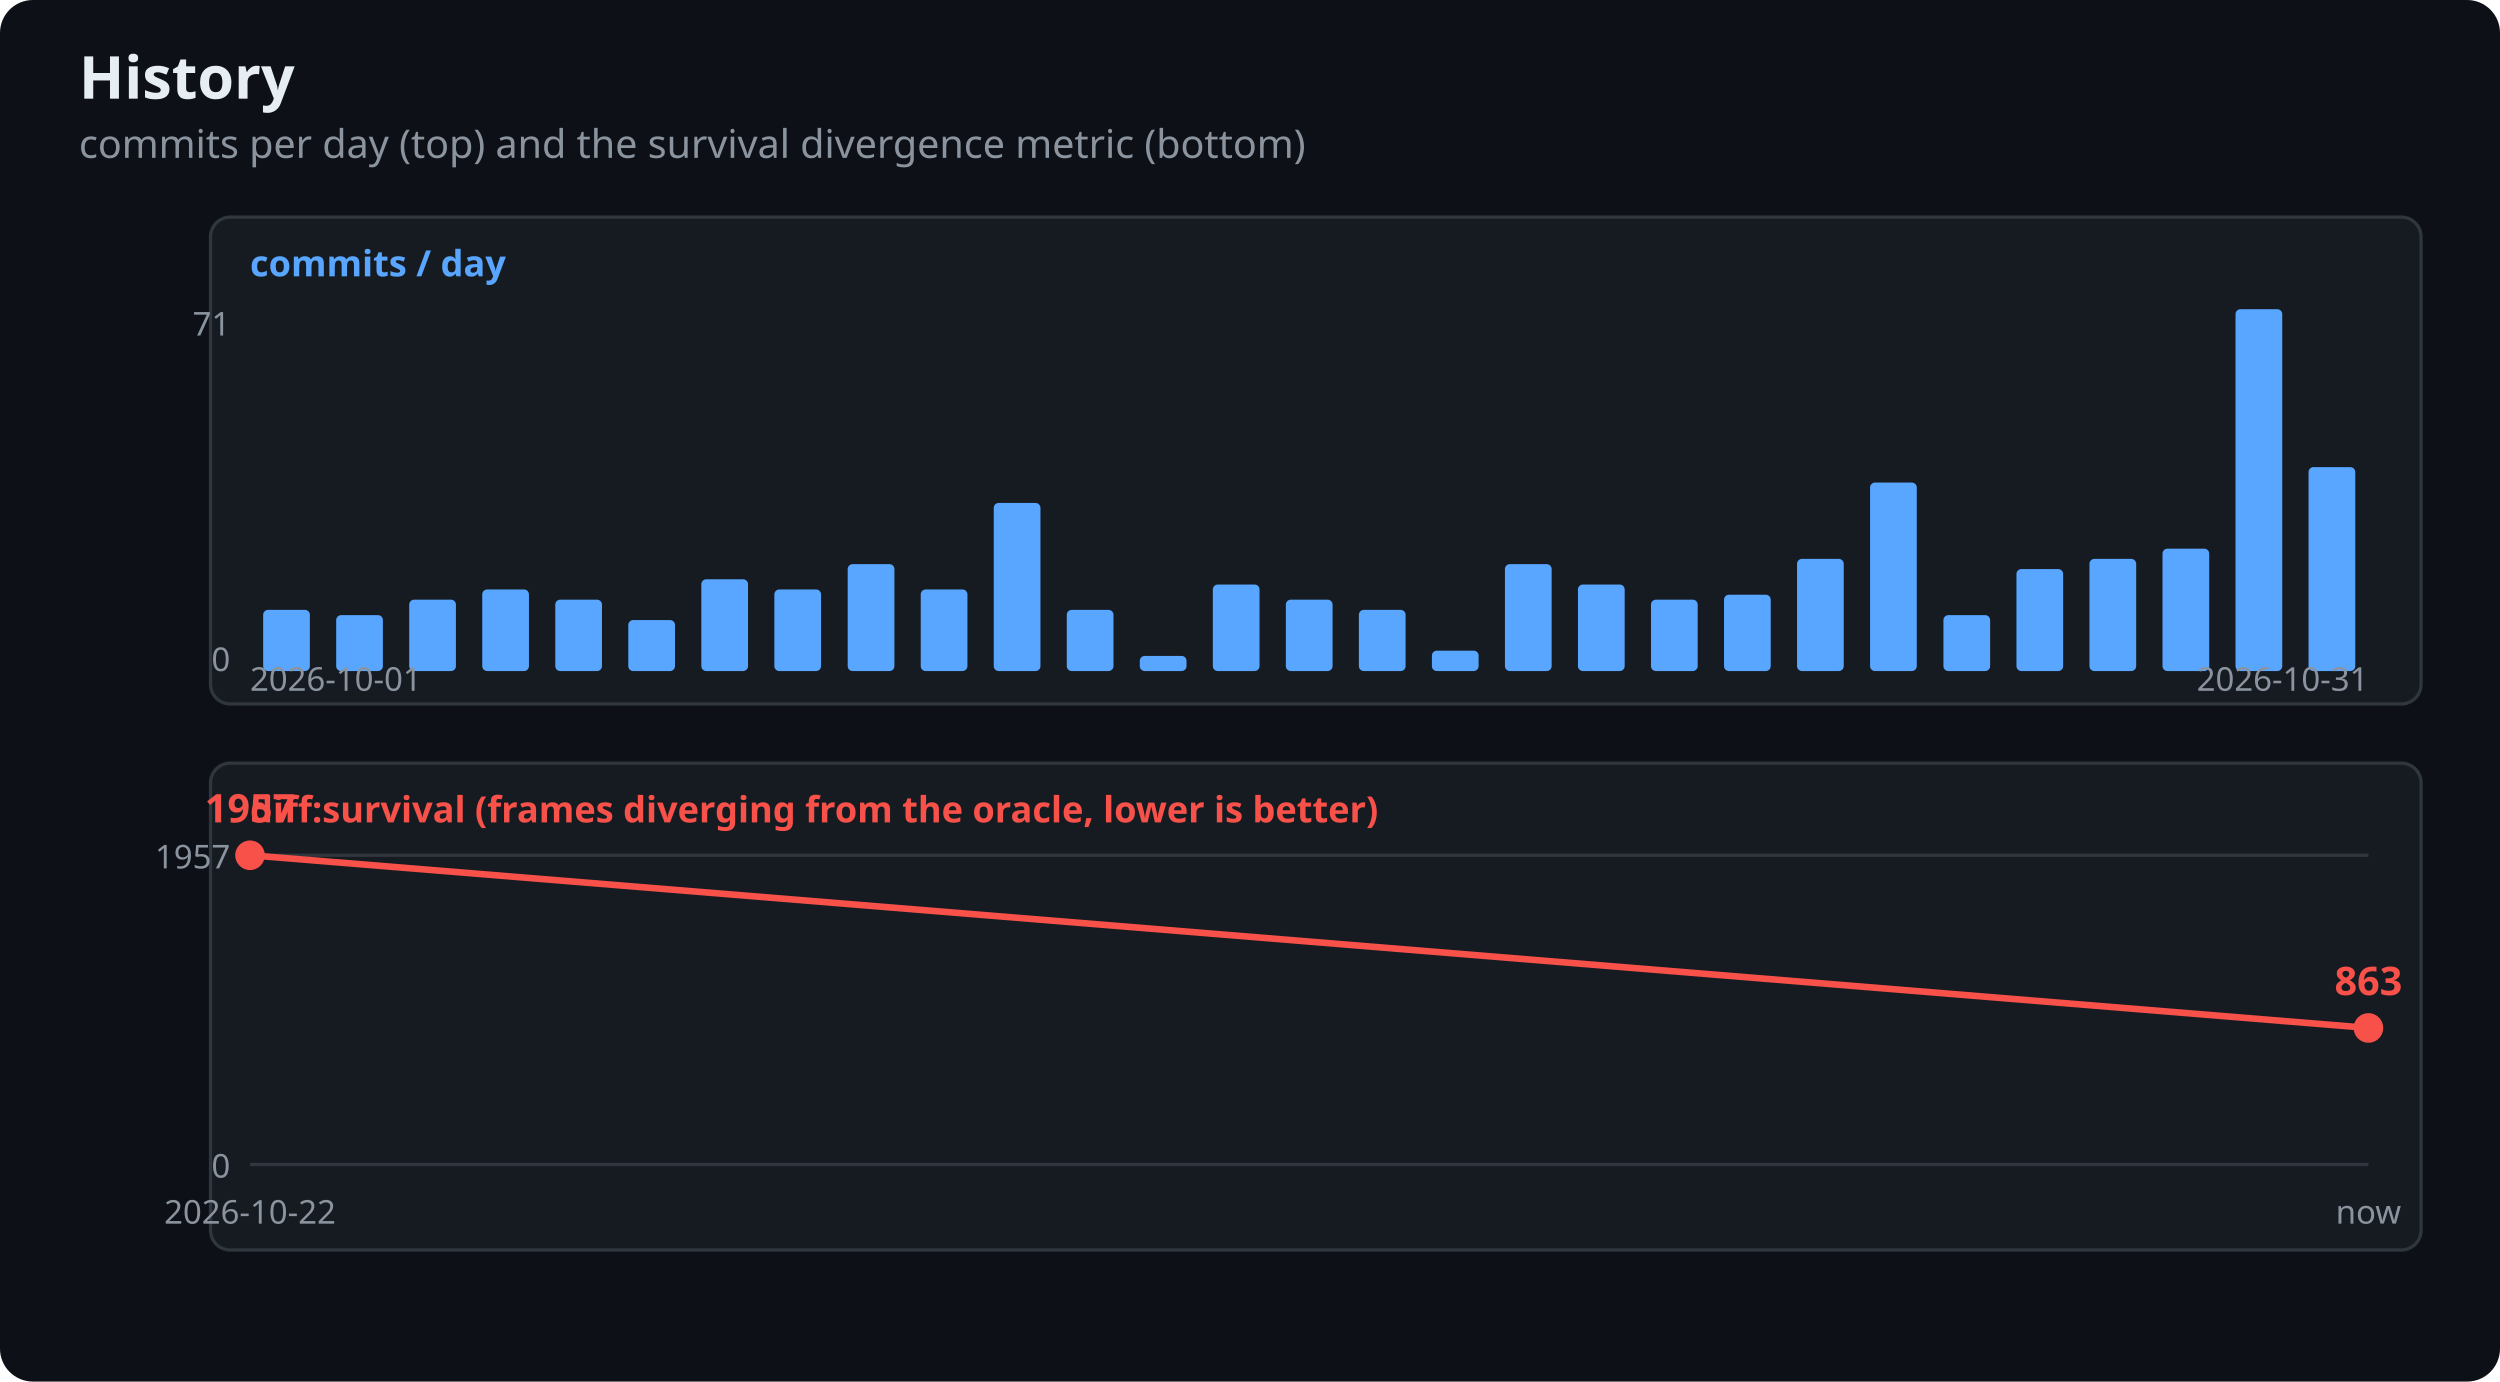
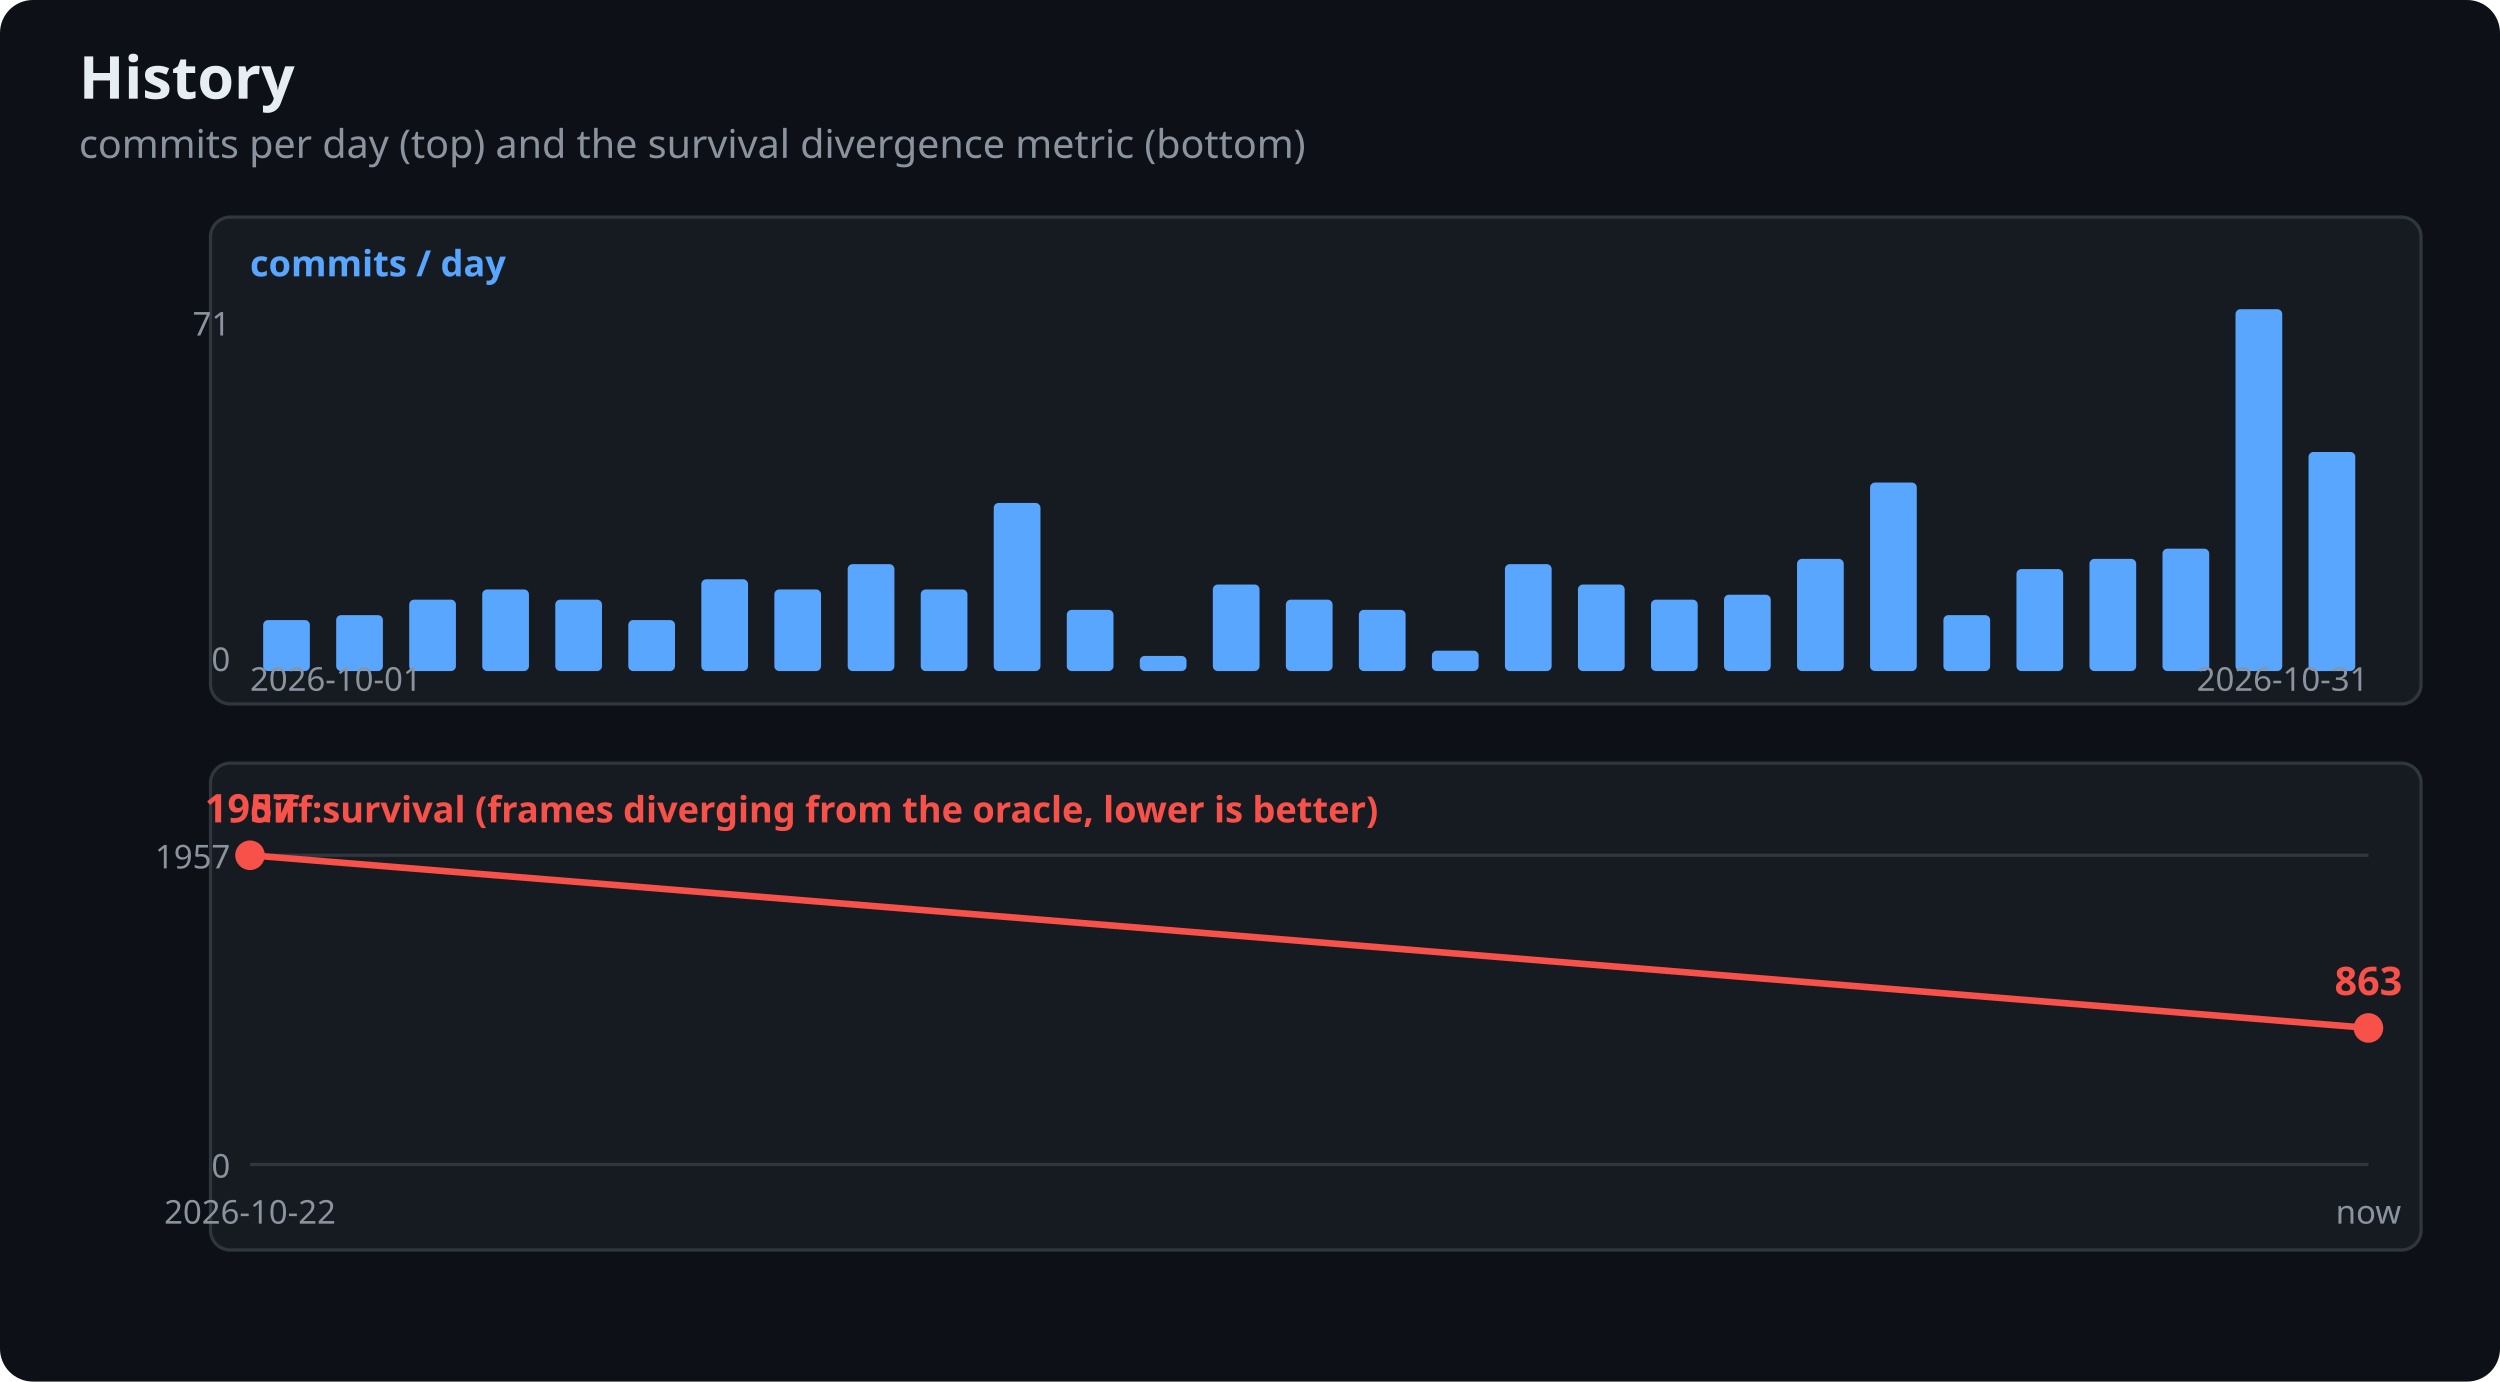
<svg xmlns="http://www.w3.org/2000/svg" width="760" height="420" viewBox="0 0 760 420" font-family="Segoe UI,Ubuntu,sans-serif">
  <rect width="760" height="420" rx="10" fill="#0d1117" />
  <text x="24" y="30" fill="#e6edf3" font-size="18" font-weight="600">History</text>
  <text x="24" y="48" fill="#8b949e" font-size="12">commits per day (top) and the survival divergence metric (bottom)</text>
  <rect x="64" y="66" width="672" height="148" fill="#161b22" stroke="#30363d" rx="6" />
  <text x="76" y="84" fill="#58a6ff" font-size="11" font-weight="600">commits / day</text>
-   <rect x="80.0" y="185.4" width="14.2" height="18.6" fill="#58a6ff" rx="1.5" />
+   <rect x="80.0" y="188.5" width="14.2" height="15.5" fill="#58a6ff" rx="1.5" />
  <rect x="102.2" y="187.0" width="14.2" height="17.0" fill="#58a6ff" rx="1.5" />
  <rect x="124.4" y="182.3" width="14.2" height="21.7" fill="#58a6ff" rx="1.5" />
  <rect x="146.6" y="179.2" width="14.2" height="24.8" fill="#58a6ff" rx="1.5" />
  <rect x="168.8" y="182.3" width="14.2" height="21.7" fill="#58a6ff" rx="1.5" />
  <rect x="191.0" y="188.5" width="14.2" height="15.5" fill="#58a6ff" rx="1.5" />
  <rect x="213.2" y="176.1" width="14.2" height="27.9" fill="#58a6ff" rx="1.5" />
  <rect x="235.4" y="179.2" width="14.2" height="24.8" fill="#58a6ff" rx="1.5" />
  <rect x="257.7" y="171.5" width="14.2" height="32.5" fill="#58a6ff" rx="1.5" />
  <rect x="279.9" y="179.2" width="14.2" height="24.8" fill="#58a6ff" rx="1.5" />
  <rect x="302.1" y="152.9" width="14.2" height="51.1" fill="#58a6ff" rx="1.5" />
  <rect x="324.3" y="185.4" width="14.2" height="18.6" fill="#58a6ff" rx="1.5" />
  <rect x="346.5" y="199.4" width="14.2" height="4.6" fill="#58a6ff" rx="1.5" />
  <rect x="368.7" y="177.7" width="14.2" height="26.3" fill="#58a6ff" rx="1.5" />
  <rect x="390.9" y="182.3" width="14.2" height="21.7" fill="#58a6ff" rx="1.5" />
  <rect x="413.1" y="185.4" width="14.2" height="18.6" fill="#58a6ff" rx="1.5" />
  <rect x="435.3" y="197.8" width="14.2" height="6.2" fill="#58a6ff" rx="1.5" />
  <rect x="457.5" y="171.5" width="14.2" height="32.5" fill="#58a6ff" rx="1.5" />
  <rect x="479.7" y="177.7" width="14.2" height="26.3" fill="#58a6ff" rx="1.5" />
  <rect x="501.9" y="182.3" width="14.2" height="21.7" fill="#58a6ff" rx="1.5" />
  <rect x="524.1" y="180.8" width="14.2" height="23.2" fill="#58a6ff" rx="1.5" />
  <rect x="546.3" y="169.9" width="14.2" height="34.1" fill="#58a6ff" rx="1.5" />
  <rect x="568.5" y="146.7" width="14.2" height="57.3" fill="#58a6ff" rx="1.5" />
  <rect x="590.8" y="187.0" width="14.2" height="17.0" fill="#58a6ff" rx="1.5" />
  <rect x="613.0" y="173.0" width="14.2" height="31.0" fill="#58a6ff" rx="1.5" />
  <rect x="635.2" y="169.9" width="14.2" height="34.1" fill="#58a6ff" rx="1.5" />
  <rect x="657.4" y="166.8" width="14.2" height="37.2" fill="#58a6ff" rx="1.5" />
  <rect x="679.6" y="94.0" width="14.2" height="110.0" fill="#58a6ff" rx="1.5" />
-   <rect x="701.8" y="142.0" width="14.2" height="62.0" fill="#58a6ff" rx="1.5" />
+   <rect x="701.8" y="137.4" width="14.2" height="66.6" fill="#58a6ff" rx="1.5" />
  <text x="70" y="102" fill="#8b949e" font-size="10" text-anchor="end">71</text>
  <text x="70" y="204" fill="#8b949e" font-size="10" text-anchor="end">0</text>
  <text x="76" y="210" fill="#8b949e" font-size="10">2026-10-01</text>
  <text x="720" y="210" fill="#8b949e" font-size="10" text-anchor="end">2026-10-31</text>
  <rect x="64" y="232" width="672" height="148" fill="#161b22" stroke="#30363d" rx="6" />
  <text x="76" y="250" fill="#f85149" font-size="11" font-weight="600">diff:survival (frames diverging from the oracle, lower is better)</text>
  <line x1="76" y1="354.0" x2="720" y2="354.0" stroke="#30363d" stroke-width="1" />
  <text x="70" y="358.0" fill="#8b949e" font-size="10" text-anchor="end">0</text>
  <line x1="76" y1="260.0" x2="720" y2="260.0" stroke="#30363d" stroke-width="1" />
  <text x="70" y="264.0" fill="#8b949e" font-size="10" text-anchor="end">1957</text>
  <circle cx="76.0" cy="260.0" r="4.5" fill="#f85149" />
  <text x="76.0" y="250.0" fill="#f85149" font-size="12" font-weight="600" text-anchor="middle">1957</text>
  <text x="76.0" y="372" fill="#8b949e" font-size="10" text-anchor="middle">2026-10-22</text>
  <circle cx="720.0" cy="312.5" r="4.5" fill="#f85149" />
  <text x="720.0" y="302.5" fill="#f85149" font-size="12" font-weight="600" text-anchor="middle">863</text>
  <text x="720.0" y="372" fill="#8b949e" font-size="10" text-anchor="middle">now</text>
  <polyline points="76.0,260.0 720.0,312.5" fill="none" stroke="#f85149" stroke-width="2" />
</svg>
